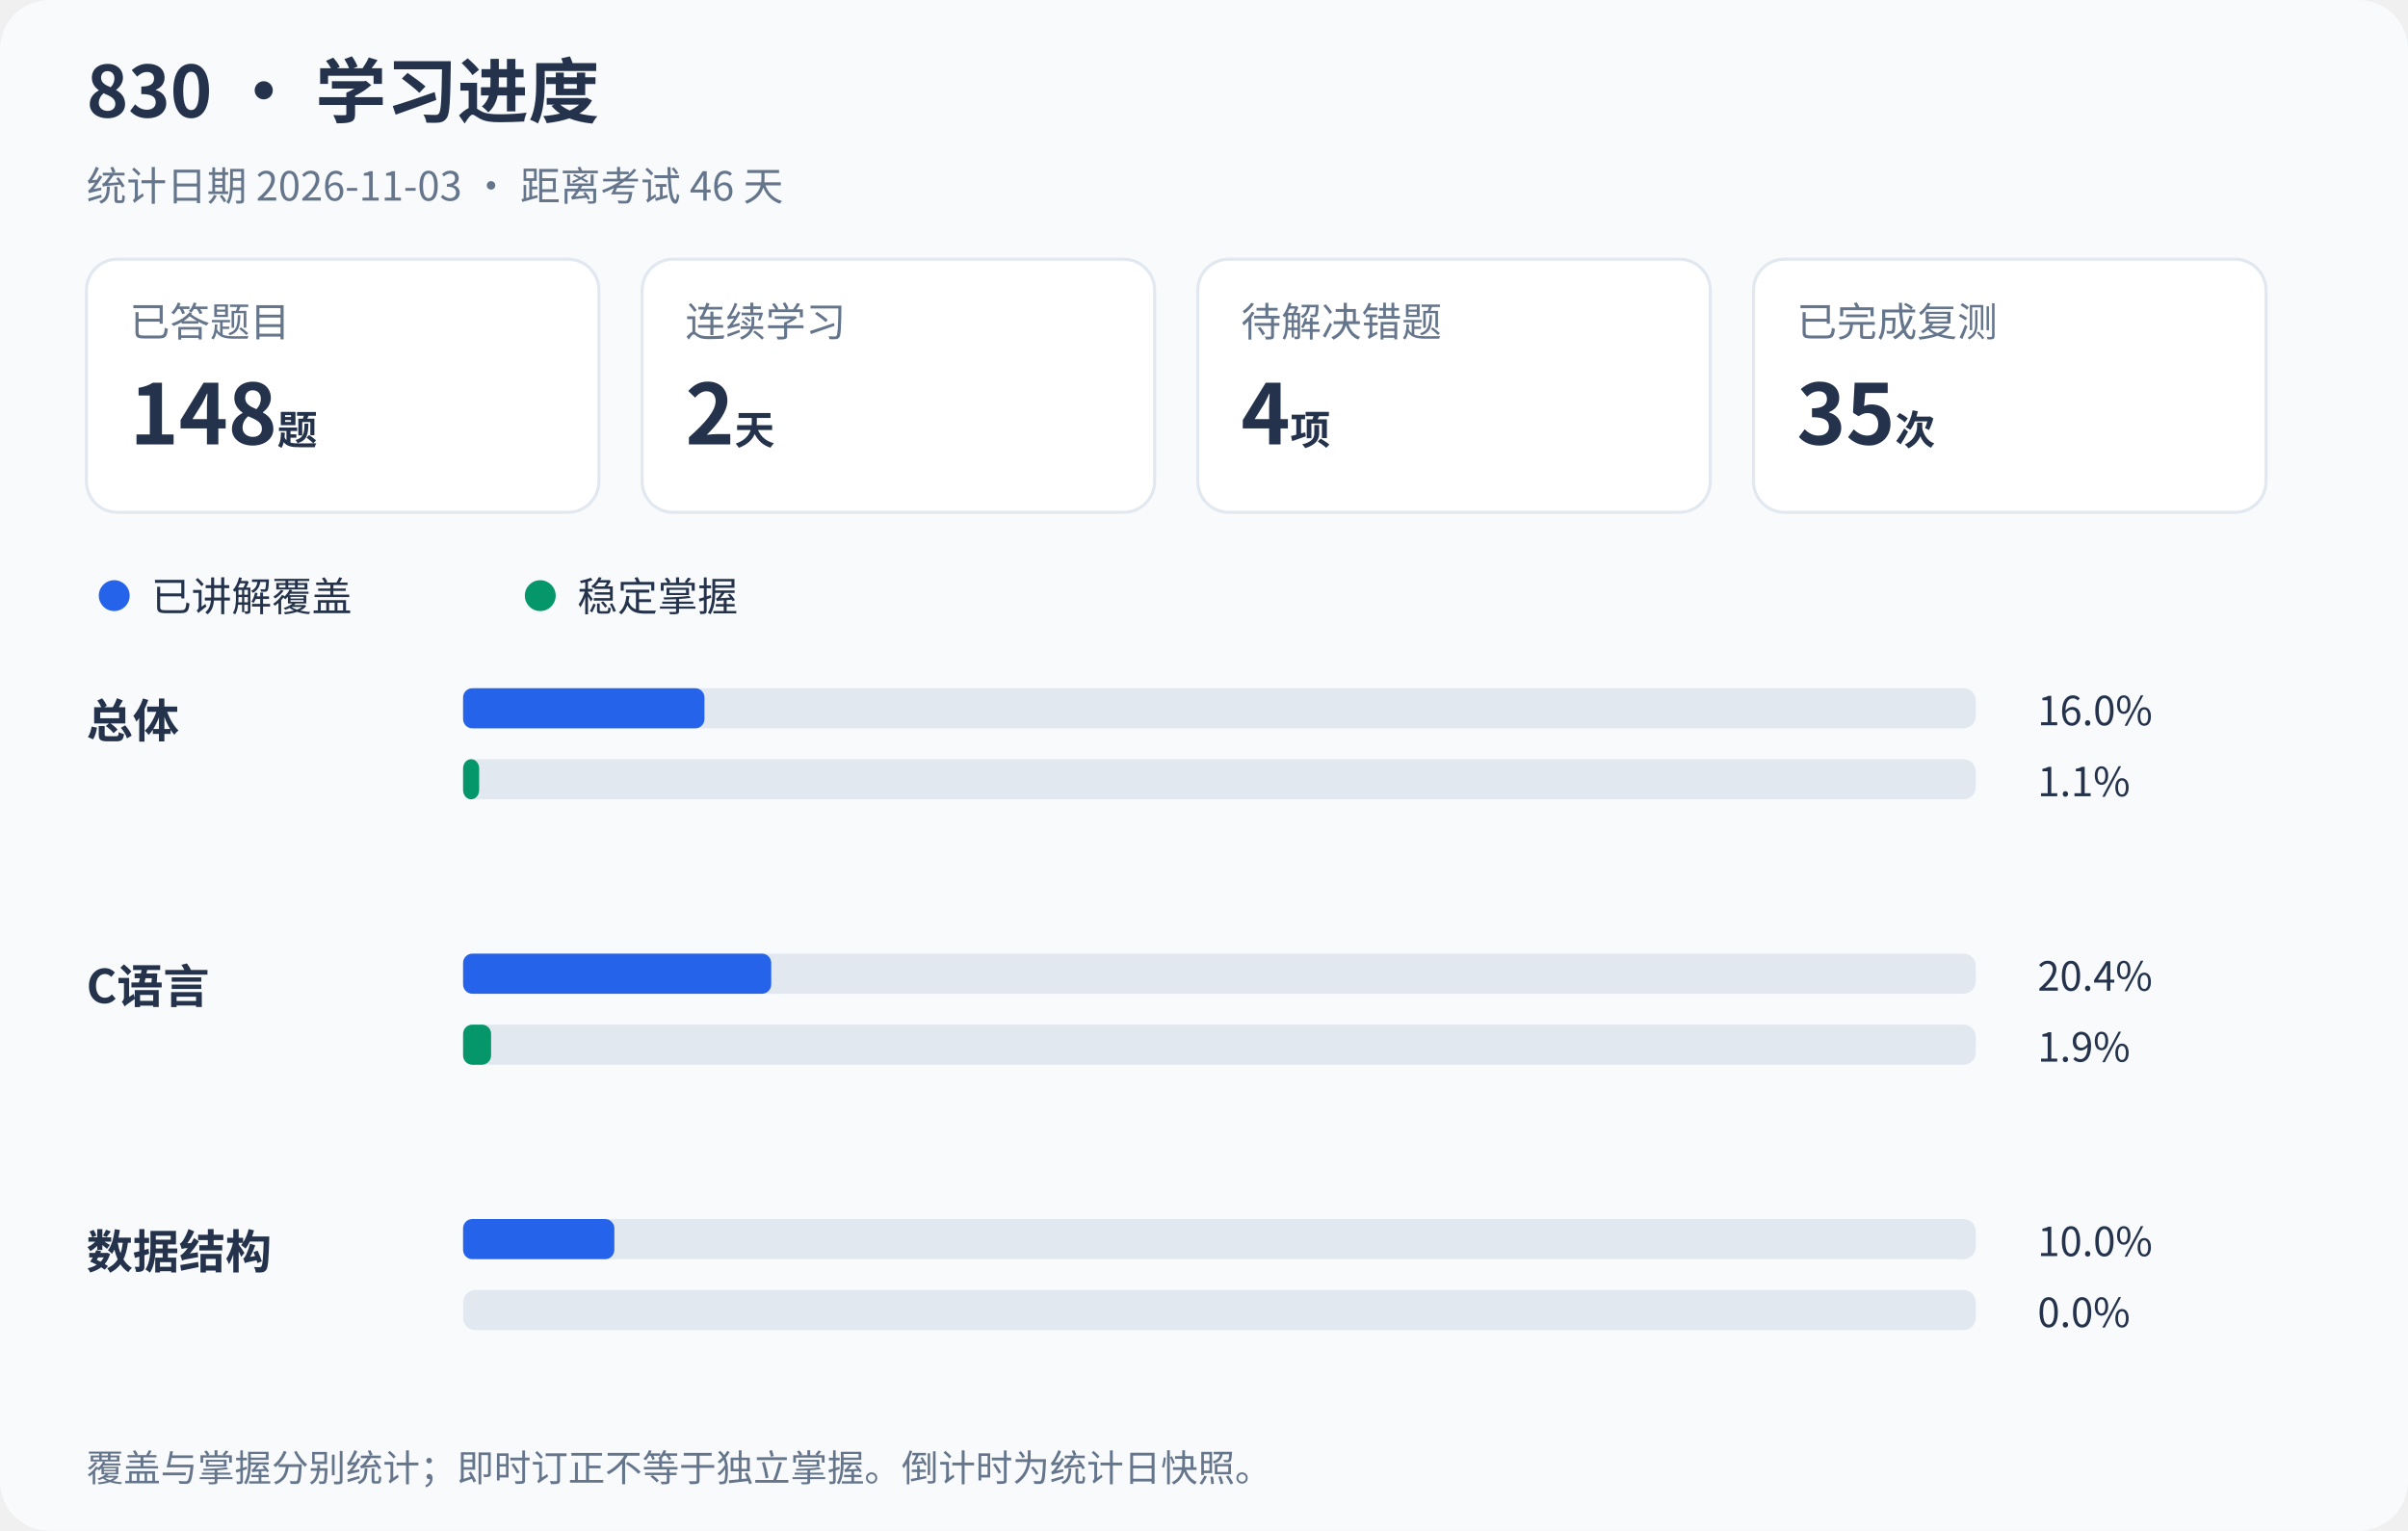
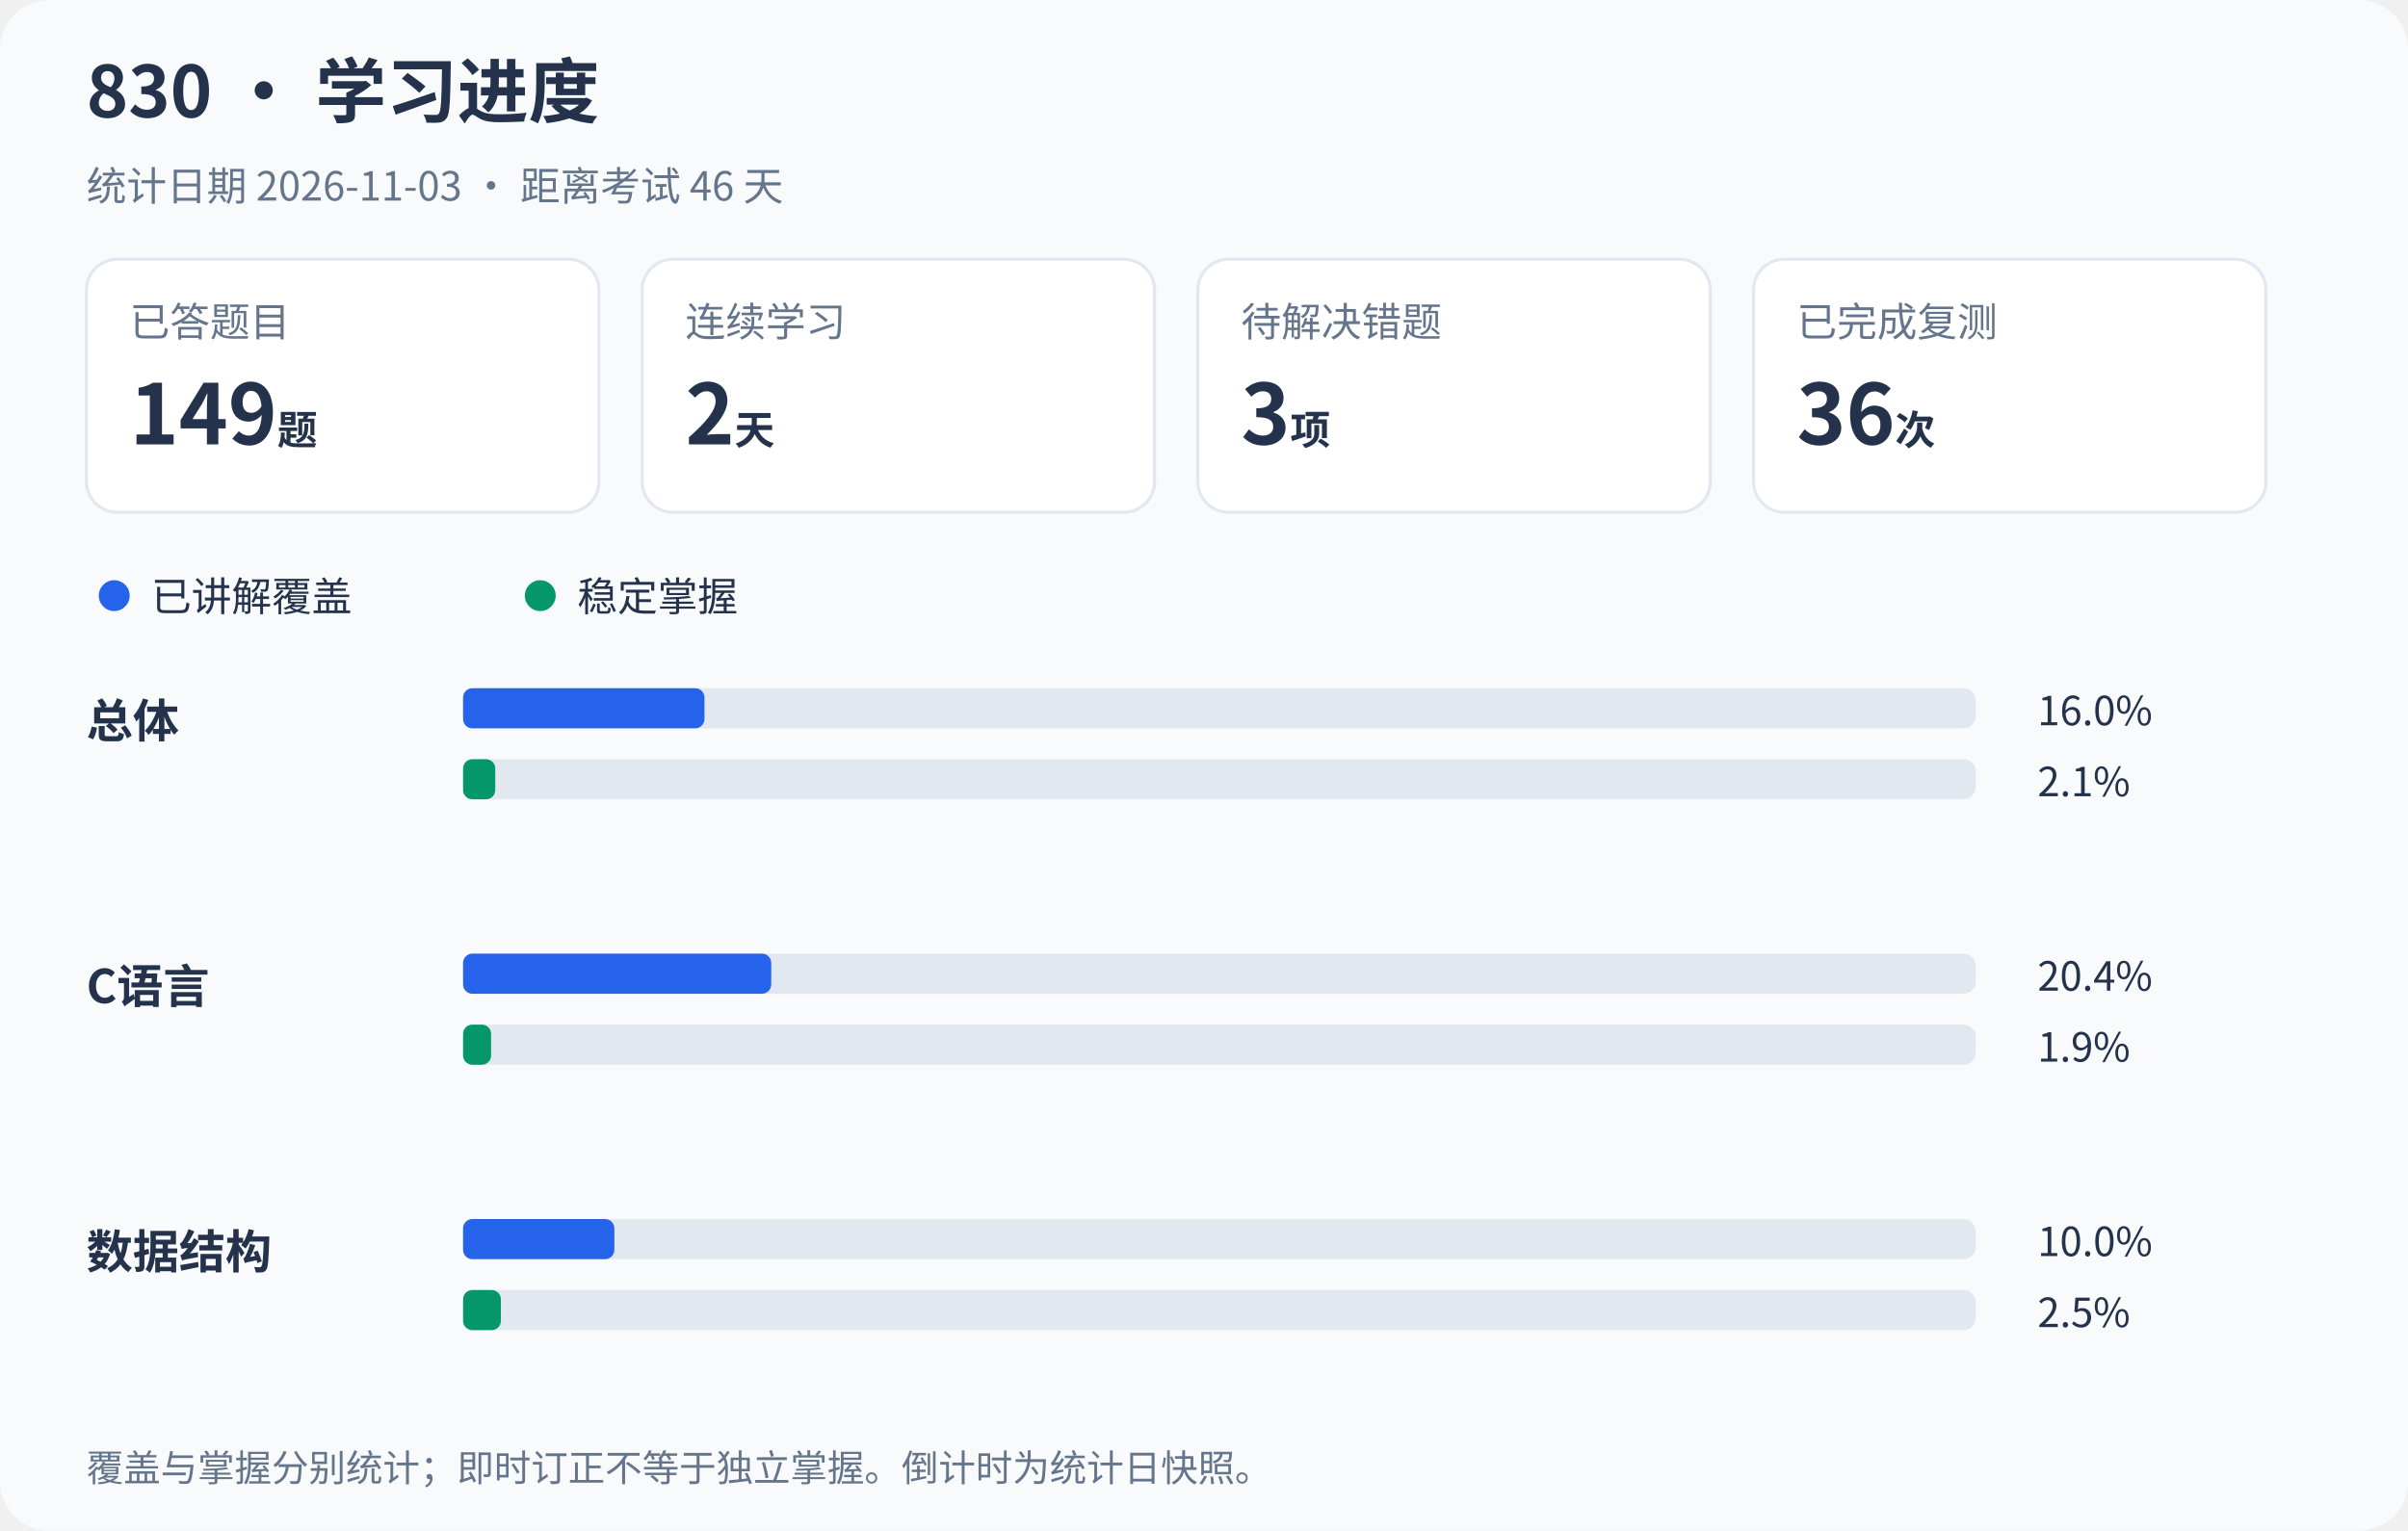
<svg xmlns="http://www.w3.org/2000/svg" width="780" height="496" viewBox="0 0 780 496" role="img" aria-labelledby="title desc">
  <style>text{font-family:system-ui,"Noto Sans CJK SC","Microsoft YaHei",sans-serif;fill:#24334b}.muted{fill:#65758b}.blue{fill:#2563eb}.green{fill:#059669}</style>
  <rect width="100%" height="100%" rx="16" fill="#f8fafc" />
  <text x="28" y="38" font-size="23" font-weight="700">830 · 学习进度</text>
  <text x="28" y="65" class="muted" font-size="13">统计日期 2026-11-03 · 距离考试 46 天</text>
  <rect x="28" y="84" width="166" height="82" rx="10" fill="#fff" stroke="#e2e8f0" />
  <text x="42" y="109" class="muted" font-size="13">已答题目</text>
-   <text x="42" y="144" font-size="27" font-weight="700">148<tspan font-size="13"> 题</tspan>
+   <text x="42" y="144" font-size="27" font-weight="700">149<tspan font-size="13"> 题</tspan>
  </text>
  <rect x="208" y="84" width="166" height="82" rx="10" fill="#fff" stroke="#e2e8f0" />
  <text x="222" y="109" class="muted" font-size="13">连续学习</text>
  <text x="222" y="144" font-size="27" font-weight="700">2<tspan font-size="13"> 天</tspan>
  </text>
  <rect x="388" y="84" width="166" height="82" rx="10" fill="#fff" stroke="#e2e8f0" />
  <text x="402" y="109" class="muted" font-size="13">待解决错题</text>
-   <text x="402" y="144" font-size="27" font-weight="700">4<tspan font-size="13"> 项</tspan>
+   <text x="402" y="144" font-size="27" font-weight="700">3<tspan font-size="13"> 项</tspan>
  </text>
  <rect x="568" y="84" width="166" height="82" rx="10" fill="#fff" stroke="#e2e8f0" />
  <text x="582" y="109" class="muted" font-size="13">已完成复测</text>
-   <text x="582" y="144" font-size="27" font-weight="700">35<tspan font-size="13"> 次</tspan>
+   <text x="582" y="144" font-size="27" font-weight="700">36<tspan font-size="13"> 次</tspan>
  </text>
  <circle cx="37" cy="193" r="5" fill="#2563eb" />
  <text x="49" y="198" font-size="13">已讲解覆盖</text>
  <circle cx="175" cy="193" r="5" fill="#059669" />
  <text x="187" y="198" font-size="13">稳定掌握</text>
  <text x="28" y="239" font-size="15" font-weight="600">总体</text>
  <rect x="150" y="223" width="490" height="13" rx="4" fill="#e2e8f0" />
  <rect x="150" y="223" width="78.191" height="13" rx="3" fill="#2563eb" />
  <text x="660" y="235" font-size="13">16.0%</text>
  <rect x="150" y="246" width="490" height="13" rx="4" fill="#e2e8f0" />
-   <rect x="150" y="246" width="5.213" height="13" rx="3" fill="#059669" />
-   <text x="660" y="258" font-size="13">1.1%</text>
+   <rect x="150" y="246" width="10.426" height="13" rx="3" fill="#059669" />
+   <text x="660" y="258" font-size="13">2.1%</text>
  <text x="28" y="325" font-size="15" font-weight="600">C语言</text>
  <rect x="150" y="309" width="490" height="13" rx="4" fill="#e2e8f0" />
  <rect x="150" y="309" width="99.815" height="13" rx="3" fill="#2563eb" />
  <text x="660" y="321" font-size="13">20.4%</text>
  <rect x="150" y="332" width="490" height="13" rx="4" fill="#e2e8f0" />
  <rect x="150" y="332" width="9.074" height="13" rx="3" fill="#059669" />
  <text x="660" y="344" font-size="13">1.9%</text>
  <text x="28" y="411" font-size="15" font-weight="600">数据结构</text>
  <rect x="150" y="395" width="490" height="13" rx="4" fill="#e2e8f0" />
  <rect x="150" y="395" width="49.000" height="13" rx="3" fill="#2563eb" />
  <text x="660" y="407" font-size="13">10.0%</text>
  <rect x="150" y="418" width="490" height="13" rx="4" fill="#e2e8f0" />
-   <text x="660" y="430" font-size="13">0.0%</text>
+   <rect x="150" y="418" width="12.250" height="13" rx="3" fill="#059669" />
+   <text x="660" y="430" font-size="13">2.5%</text>
  <text x="28" y="480" class="muted" font-size="12">覆盖与掌握分别统计；即时订正不等于独立掌握。倒计时为统计日快照。</text>
</svg>
